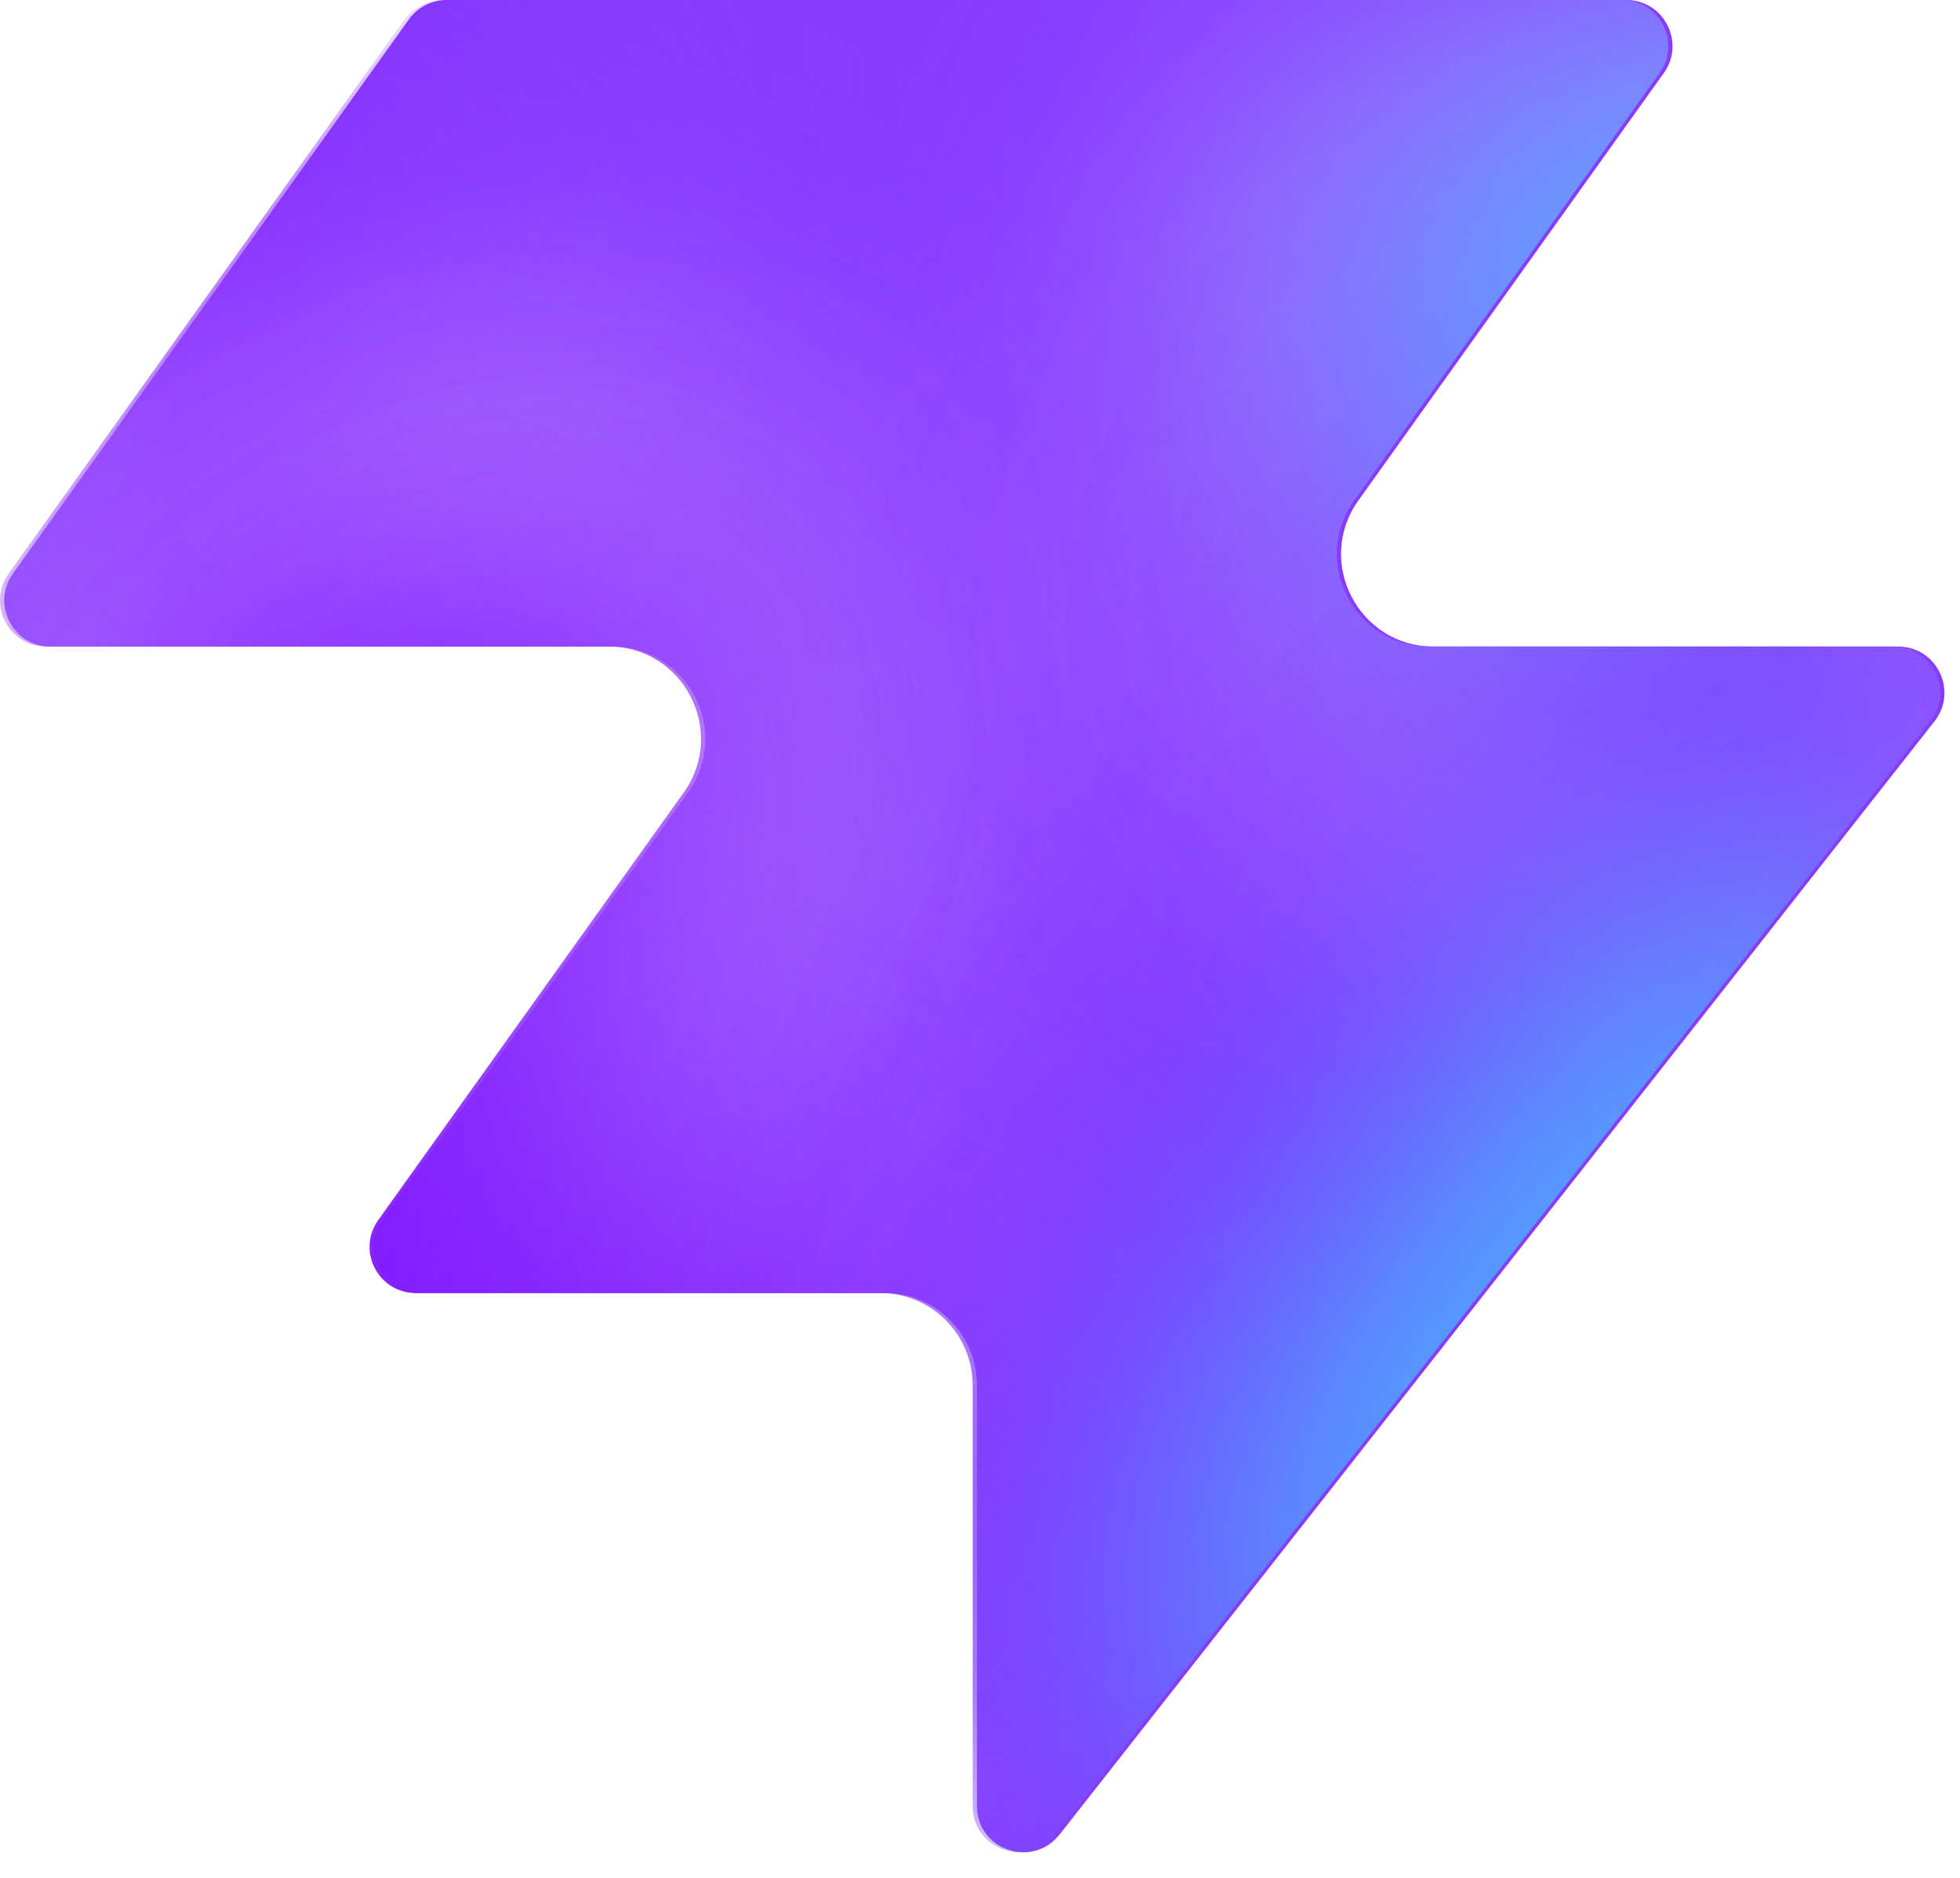
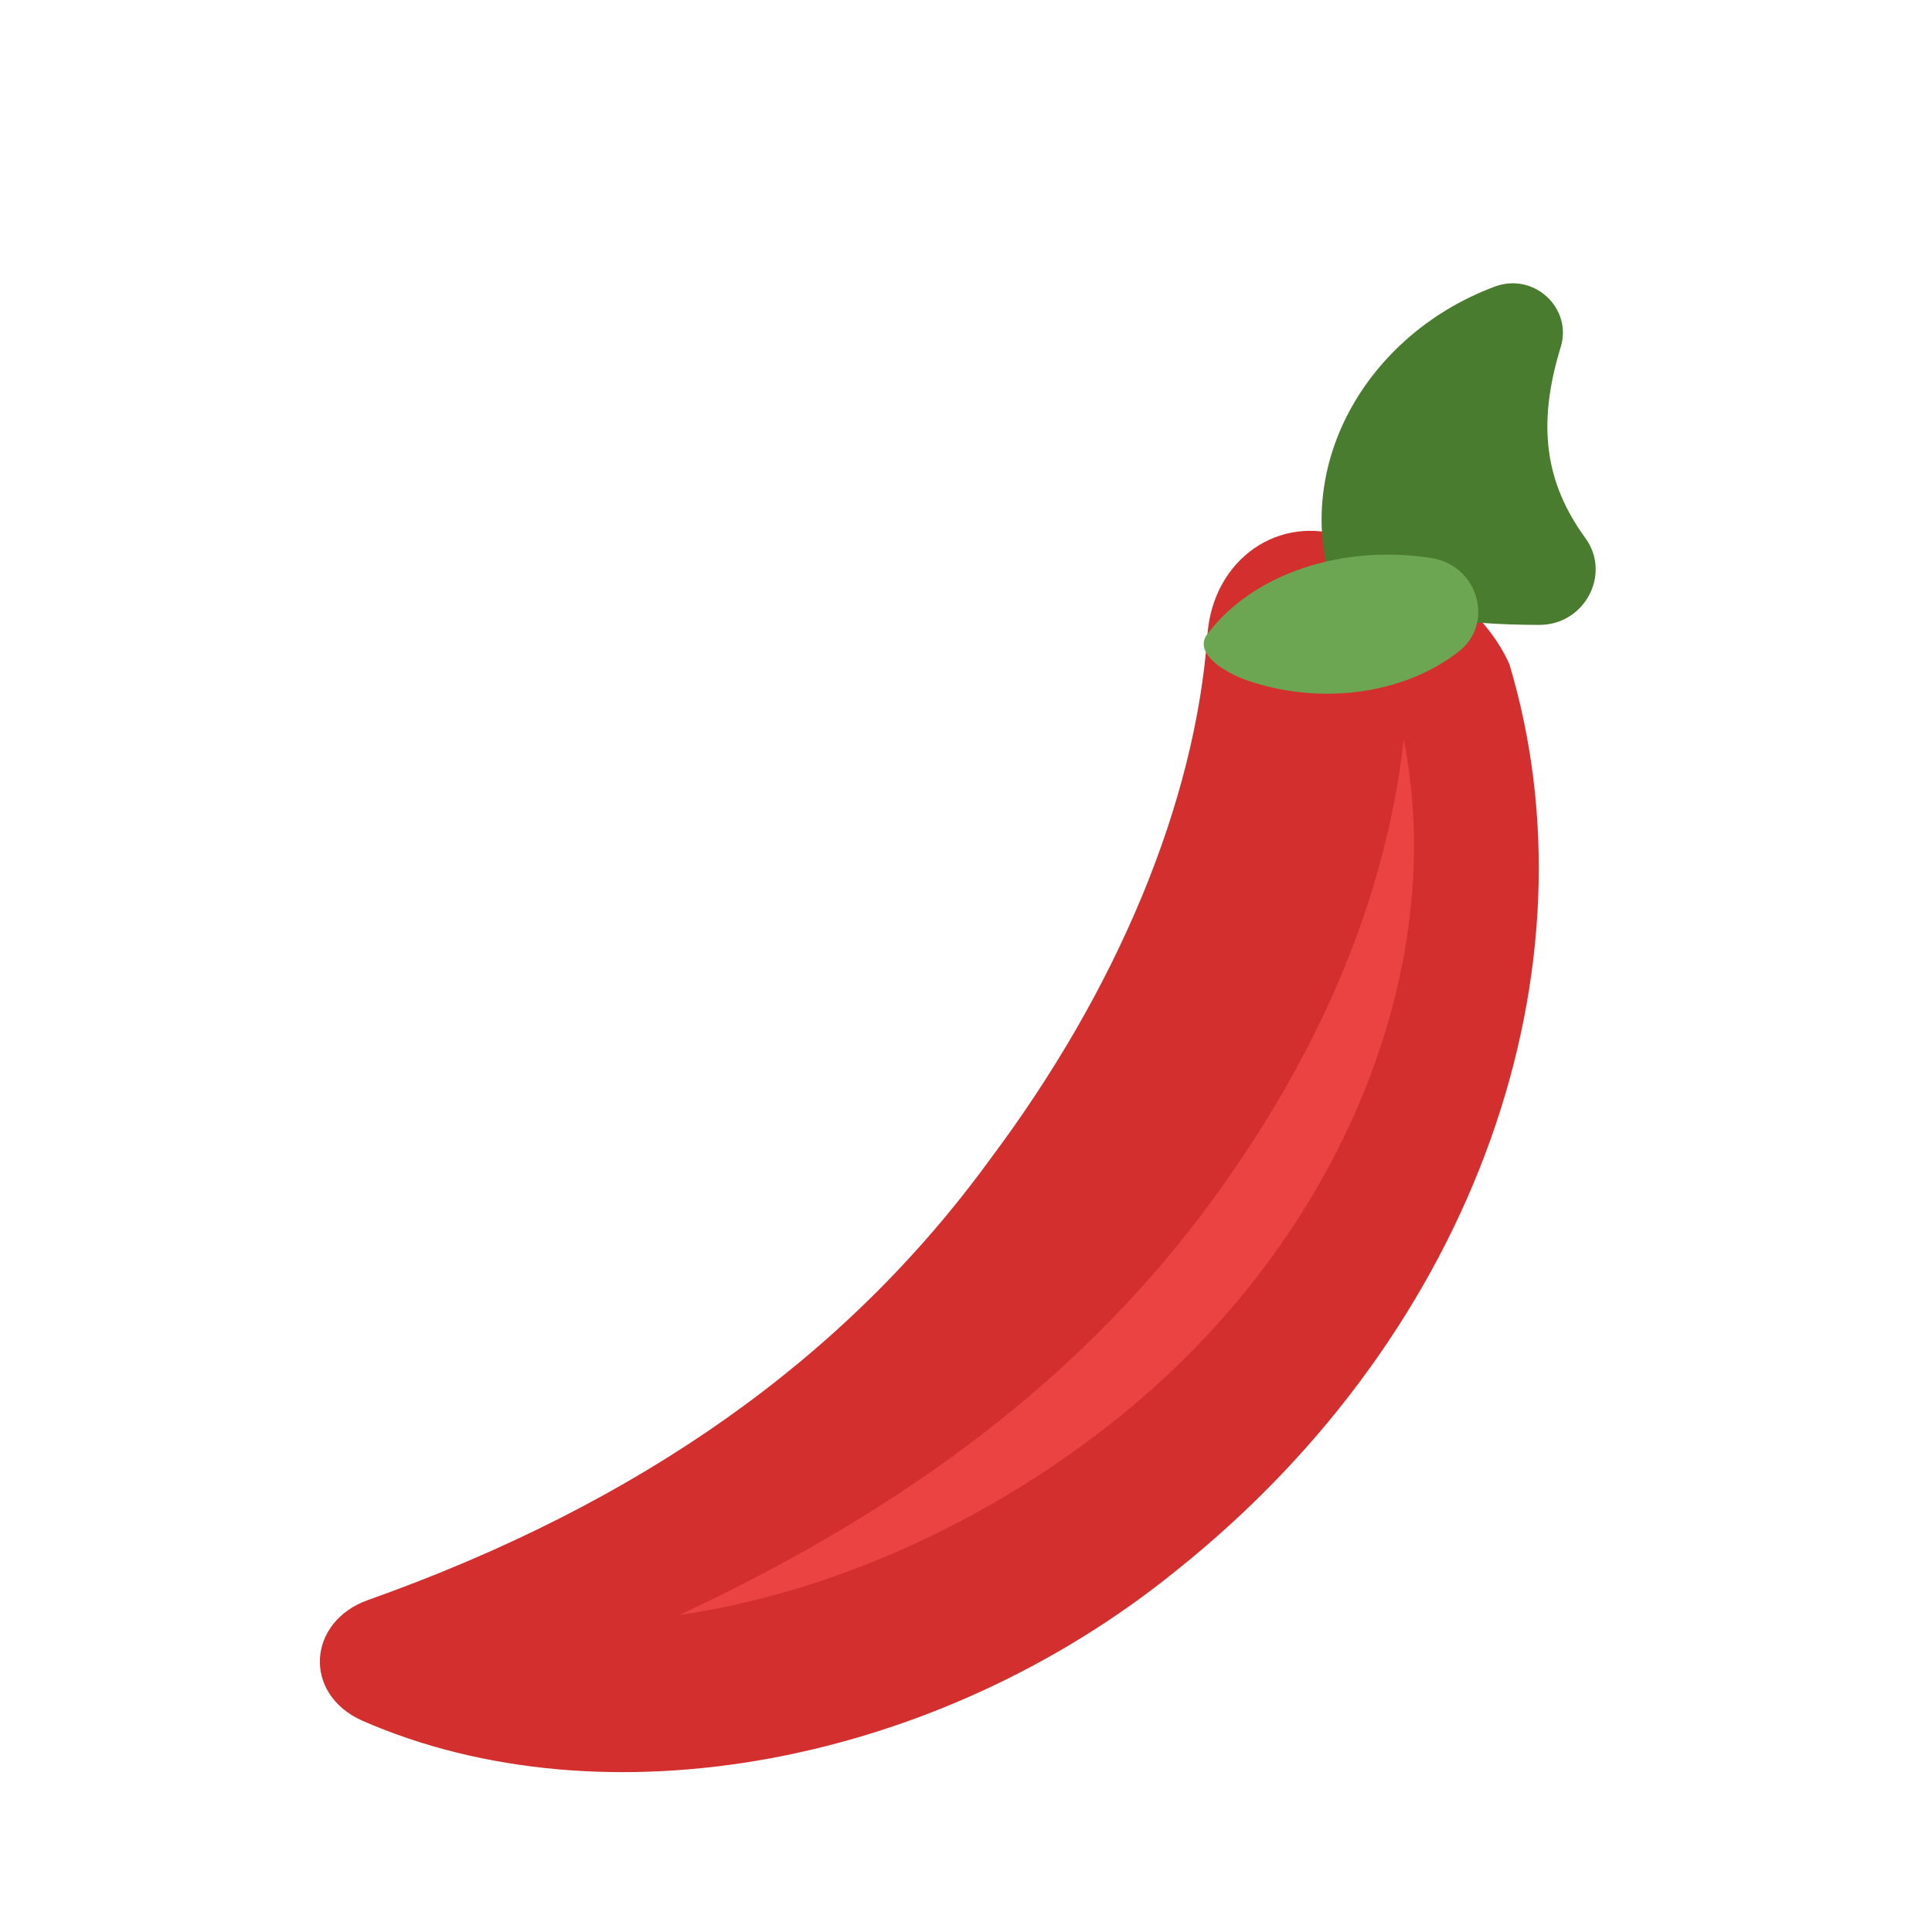
- <svg xmlns="http://www.w3.org/2000/svg" width="48" height="46" fill="none" viewBox="0 0 48 46">
-   <path fill="#863bff" d="M25.946 44.938c-.664.845-2.021.375-2.021-.698V33.937a2.26 2.26 0 0 0-2.262-2.262H10.287c-.92 0-1.456-1.04-.92-1.788l7.48-10.471c1.07-1.497 0-3.578-1.842-3.578H1.237c-.92 0-1.456-1.04-.92-1.788L10.013.474c.214-.297.556-.474.92-.474h28.894c.92 0 1.456 1.04.92 1.788l-7.48 10.471c-1.07 1.498 0 3.579 1.842 3.579h11.377c.943 0 1.473 1.088.89 1.83L25.947 44.94z" style="fill:#863bff;fill:color(display-p3 .525 .23 1);fill-opacity:1" />
-   <mask id="a" width="48" height="46" x="0" y="0" maskUnits="userSpaceOnUse" style="mask-type:alpha">
-     <path fill="#000" d="M25.842 44.938c-.664.844-2.021.375-2.021-.698V33.937a2.26 2.26 0 0 0-2.262-2.262H10.183c-.92 0-1.456-1.04-.92-1.788l7.48-10.471c1.07-1.498 0-3.579-1.842-3.579H1.133c-.92 0-1.456-1.04-.92-1.787L9.91.473c.214-.297.556-.474.92-.474h28.894c.92 0 1.456 1.04.92 1.788l-7.48 10.471c-1.07 1.498 0 3.578 1.842 3.578h11.377c.943 0 1.473 1.088.89 1.832L25.843 44.94z" style="fill:#000;fill-opacity:1" />
-   </mask>
-   <g mask="url(#a)">
-     <g filter="url(#b)">
-       <ellipse cx="5.508" cy="14.704" fill="#ede6ff" rx="5.508" ry="14.704" style="fill:#ede6ff;fill:color(display-p3 .927 .903 1);fill-opacity:1" transform="matrix(.00324 1 1 -.00324 -4.47 31.516)" />
-     </g>
-     <g filter="url(#c)">
-       <ellipse cx="10.399" cy="29.851" fill="#ede6ff" rx="10.399" ry="29.851" style="fill:#ede6ff;fill:color(display-p3 .927 .903 1);fill-opacity:1" transform="matrix(.00324 1 1 -.00324 -39.328 7.883)" />
-     </g>
-     <g filter="url(#d)">
-       <ellipse cx="5.508" cy="30.487" fill="#7e14ff" rx="5.508" ry="30.487" style="fill:#7e14ff;fill:color(display-p3 .492 .077 1);fill-opacity:1" transform="rotate(89.814 -25.913 -14.639)scale(1 -1)" />
-     </g>
-     <g filter="url(#e)">
-       <ellipse cx="5.508" cy="30.599" fill="#7e14ff" rx="5.508" ry="30.599" style="fill:#7e14ff;fill:color(display-p3 .492 .077 1);fill-opacity:1" transform="rotate(89.814 -32.644 -3.334)scale(1 -1)" />
-     </g>
-     <g filter="url(#f)">
-       <ellipse cx="5.508" cy="30.599" fill="#7e14ff" rx="5.508" ry="30.599" style="fill:#7e14ff;fill:color(display-p3 .492 .077 1);fill-opacity:1" transform="matrix(.00324 1 1 -.00324 -34.34 30.47)" />
-     </g>
-     <g filter="url(#g)">
-       <ellipse cx="14.072" cy="22.078" fill="#ede6ff" rx="14.072" ry="22.078" style="fill:#ede6ff;fill:color(display-p3 .927 .903 1);fill-opacity:1" transform="rotate(93.35 24.506 48.493)scale(-1 1)" />
-     </g>
-     <g filter="url(#h)">
-       <ellipse cx="3.47" cy="21.501" fill="#7e14ff" rx="3.47" ry="21.501" style="fill:#7e14ff;fill:color(display-p3 .492 .077 1);fill-opacity:1" transform="rotate(89.009 28.708 47.59)scale(-1 1)" />
-     </g>
-     <g filter="url(#i)">
-       <ellipse cx="3.47" cy="21.501" fill="#7e14ff" rx="3.47" ry="21.501" style="fill:#7e14ff;fill:color(display-p3 .492 .077 1);fill-opacity:1" transform="rotate(89.009 28.708 47.59)scale(-1 1)" />
-     </g>
-     <g filter="url(#j)">
-       <ellipse cx=".387" cy="8.972" fill="#7e14ff" rx="4.407" ry="29.108" style="fill:#7e14ff;fill:color(display-p3 .492 .077 1);fill-opacity:1" transform="rotate(39.51 .387 8.972)" />
-     </g>
-     <g filter="url(#k)">
-       <ellipse cx="47.523" cy="-6.092" fill="#7e14ff" rx="4.407" ry="29.108" style="fill:#7e14ff;fill:color(display-p3 .492 .077 1);fill-opacity:1" transform="rotate(37.892 47.523 -6.092)" />
-     </g>
-     <g filter="url(#l)">
-       <ellipse cx="41.412" cy="6.333" fill="#47bfff" rx="5.971" ry="9.665" style="fill:#47bfff;fill:color(display-p3 .28 .748 1);fill-opacity:1" transform="rotate(37.892 41.412 6.333)" />
-     </g>
-     <g filter="url(#m)">
-       <ellipse cx="-1.879" cy="38.332" fill="#7e14ff" rx="4.407" ry="29.108" style="fill:#7e14ff;fill:color(display-p3 .492 .077 1);fill-opacity:1" transform="rotate(37.892 -1.88 38.332)" />
-     </g>
-     <g filter="url(#n)">
-       <ellipse cx="-1.879" cy="38.332" fill="#7e14ff" rx="4.407" ry="29.108" style="fill:#7e14ff;fill:color(display-p3 .492 .077 1);fill-opacity:1" transform="rotate(37.892 -1.88 38.332)" />
-     </g>
-     <g filter="url(#o)">
-       <ellipse cx="35.651" cy="29.907" fill="#7e14ff" rx="4.407" ry="29.108" style="fill:#7e14ff;fill:color(display-p3 .492 .077 1);fill-opacity:1" transform="rotate(37.892 35.651 29.907)" />
-     </g>
-     <g filter="url(#p)">
-       <ellipse cx="38.418" cy="32.4" fill="#47bfff" rx="5.971" ry="15.297" style="fill:#47bfff;fill:color(display-p3 .28 .748 1);fill-opacity:1" transform="rotate(37.892 38.418 32.4)" />
-     </g>
-   </g>
-   <defs>
-     <filter id="b" width="60.045" height="41.654" x="-19.77" y="16.149" color-interpolation-filters="sRGB" filterUnits="userSpaceOnUse">
-       <feFlood flood-opacity="0" result="BackgroundImageFix" />
-       <feBlend in="SourceGraphic" in2="BackgroundImageFix" result="shape" />
-       <feGaussianBlur result="effect1_foregroundBlur_2002_17158" stdDeviation="7.659" />
-     </filter>
-     <filter id="c" width="90.34" height="51.437" x="-54.613" y="-7.533" color-interpolation-filters="sRGB" filterUnits="userSpaceOnUse">
-       <feFlood flood-opacity="0" result="BackgroundImageFix" />
-       <feBlend in="SourceGraphic" in2="BackgroundImageFix" result="shape" />
-       <feGaussianBlur result="effect1_foregroundBlur_2002_17158" stdDeviation="7.659" />
-     </filter>
-     <filter id="d" width="79.355" height="29.4" x="-49.64" y="2.03" color-interpolation-filters="sRGB" filterUnits="userSpaceOnUse">
-       <feFlood flood-opacity="0" result="BackgroundImageFix" />
-       <feBlend in="SourceGraphic" in2="BackgroundImageFix" result="shape" />
-       <feGaussianBlur result="effect1_foregroundBlur_2002_17158" stdDeviation="4.596" />
-     </filter>
-     <filter id="e" width="79.579" height="29.4" x="-45.045" y="20.029" color-interpolation-filters="sRGB" filterUnits="userSpaceOnUse">
-       <feFlood flood-opacity="0" result="BackgroundImageFix" />
-       <feBlend in="SourceGraphic" in2="BackgroundImageFix" result="shape" />
-       <feGaussianBlur result="effect1_foregroundBlur_2002_17158" stdDeviation="4.596" />
-     </filter>
-     <filter id="f" width="79.579" height="29.4" x="-43.513" y="21.178" color-interpolation-filters="sRGB" filterUnits="userSpaceOnUse">
-       <feFlood flood-opacity="0" result="BackgroundImageFix" />
-       <feBlend in="SourceGraphic" in2="BackgroundImageFix" result="shape" />
-       <feGaussianBlur result="effect1_foregroundBlur_2002_17158" stdDeviation="4.596" />
-     </filter>
-     <filter id="g" width="74.749" height="58.852" x="15.756" y="-17.901" color-interpolation-filters="sRGB" filterUnits="userSpaceOnUse">
-       <feFlood flood-opacity="0" result="BackgroundImageFix" />
-       <feBlend in="SourceGraphic" in2="BackgroundImageFix" result="shape" />
-       <feGaussianBlur result="effect1_foregroundBlur_2002_17158" stdDeviation="7.659" />
-     </filter>
-     <filter id="h" width="61.377" height="25.362" x="23.548" y="2.284" color-interpolation-filters="sRGB" filterUnits="userSpaceOnUse">
-       <feFlood flood-opacity="0" result="BackgroundImageFix" />
-       <feBlend in="SourceGraphic" in2="BackgroundImageFix" result="shape" />
-       <feGaussianBlur result="effect1_foregroundBlur_2002_17158" stdDeviation="4.596" />
-     </filter>
-     <filter id="i" width="61.377" height="25.362" x="23.548" y="2.284" color-interpolation-filters="sRGB" filterUnits="userSpaceOnUse">
-       <feFlood flood-opacity="0" result="BackgroundImageFix" />
-       <feBlend in="SourceGraphic" in2="BackgroundImageFix" result="shape" />
-       <feGaussianBlur result="effect1_foregroundBlur_2002_17158" stdDeviation="4.596" />
-     </filter>
-     <filter id="j" width="56.045" height="63.649" x="-27.636" y="-22.853" color-interpolation-filters="sRGB" filterUnits="userSpaceOnUse">
-       <feFlood flood-opacity="0" result="BackgroundImageFix" />
-       <feBlend in="SourceGraphic" in2="BackgroundImageFix" result="shape" />
-       <feGaussianBlur result="effect1_foregroundBlur_2002_17158" stdDeviation="4.596" />
-     </filter>
-     <filter id="k" width="54.814" height="64.646" x="20.116" y="-38.415" color-interpolation-filters="sRGB" filterUnits="userSpaceOnUse">
-       <feFlood flood-opacity="0" result="BackgroundImageFix" />
-       <feBlend in="SourceGraphic" in2="BackgroundImageFix" result="shape" />
-       <feGaussianBlur result="effect1_foregroundBlur_2002_17158" stdDeviation="4.596" />
-     </filter>
-     <filter id="l" width="33.541" height="35.313" x="24.641" y="-11.323" color-interpolation-filters="sRGB" filterUnits="userSpaceOnUse">
-       <feFlood flood-opacity="0" result="BackgroundImageFix" />
-       <feBlend in="SourceGraphic" in2="BackgroundImageFix" result="shape" />
-       <feGaussianBlur result="effect1_foregroundBlur_2002_17158" stdDeviation="4.596" />
-     </filter>
-     <filter id="m" width="54.814" height="64.646" x="-29.286" y="6.009" color-interpolation-filters="sRGB" filterUnits="userSpaceOnUse">
-       <feFlood flood-opacity="0" result="BackgroundImageFix" />
-       <feBlend in="SourceGraphic" in2="BackgroundImageFix" result="shape" />
-       <feGaussianBlur result="effect1_foregroundBlur_2002_17158" stdDeviation="4.596" />
-     </filter>
-     <filter id="n" width="54.814" height="64.646" x="-29.286" y="6.009" color-interpolation-filters="sRGB" filterUnits="userSpaceOnUse">
-       <feFlood flood-opacity="0" result="BackgroundImageFix" />
-       <feBlend in="SourceGraphic" in2="BackgroundImageFix" result="shape" />
-       <feGaussianBlur result="effect1_foregroundBlur_2002_17158" stdDeviation="4.596" />
-     </filter>
-     <filter id="o" width="54.814" height="64.646" x="8.244" y="-2.416" color-interpolation-filters="sRGB" filterUnits="userSpaceOnUse">
-       <feFlood flood-opacity="0" result="BackgroundImageFix" />
-       <feBlend in="SourceGraphic" in2="BackgroundImageFix" result="shape" />
-       <feGaussianBlur result="effect1_foregroundBlur_2002_17158" stdDeviation="4.596" />
-     </filter>
-     <filter id="p" width="39.409" height="43.623" x="18.713" y="10.588" color-interpolation-filters="sRGB" filterUnits="userSpaceOnUse">
-       <feFlood flood-opacity="0" result="BackgroundImageFix" />
-       <feBlend in="SourceGraphic" in2="BackgroundImageFix" result="shape" />
-       <feGaussianBlur result="effect1_foregroundBlur_2002_17158" stdDeviation="4.596" />
-     </filter>
-   </defs>
+ <svg xmlns="http://www.w3.org/2000/svg" viewBox="0 0 64 64">
+   <path fill="#d32f2f" d="M50 22c3 10-1 22-11 30-8 6.5-19 8.5-27 5-2-.9-1.8-3.3.2-4 9-3.2 15.8-8 20.6-14.6C37 32.8 39.6 26.6 40 21c.2-2.5 2.4-4 4.6-3.2 2.6.9 4.6 2.4 5.4 4.2z" />
+   <path fill="#ff5252" d="M46.5 24.5c1.5 7.5-2 16.5-9.5 22.5-4.5 3.6-9.7 5.8-14.5 6.5 7.5-3.5 13.4-7.9 17.7-13.8 3.5-4.8 5.7-9.9 6.3-15.2z" opacity=".55" />
+   <path fill="#4a7c2f" d="M44 19c-1-4 1.5-8 5.5-9.5 1.3-.5 2.6.7 2.2 2-.8 2.6-.5 4.5.8 6.3.9 1.2 0 2.9-1.5 2.9-2.6 0-5.3-.3-7-1.7z" />
+   <path fill="#6da653" d="M40 21c1.5-2 4.5-3 7.5-2.5 1.5.3 2 2.2.8 3.1-1.8 1.4-4.6 1.8-7.1.9-1-.4-1.6-1-1.2-1.5z" />
</svg>
